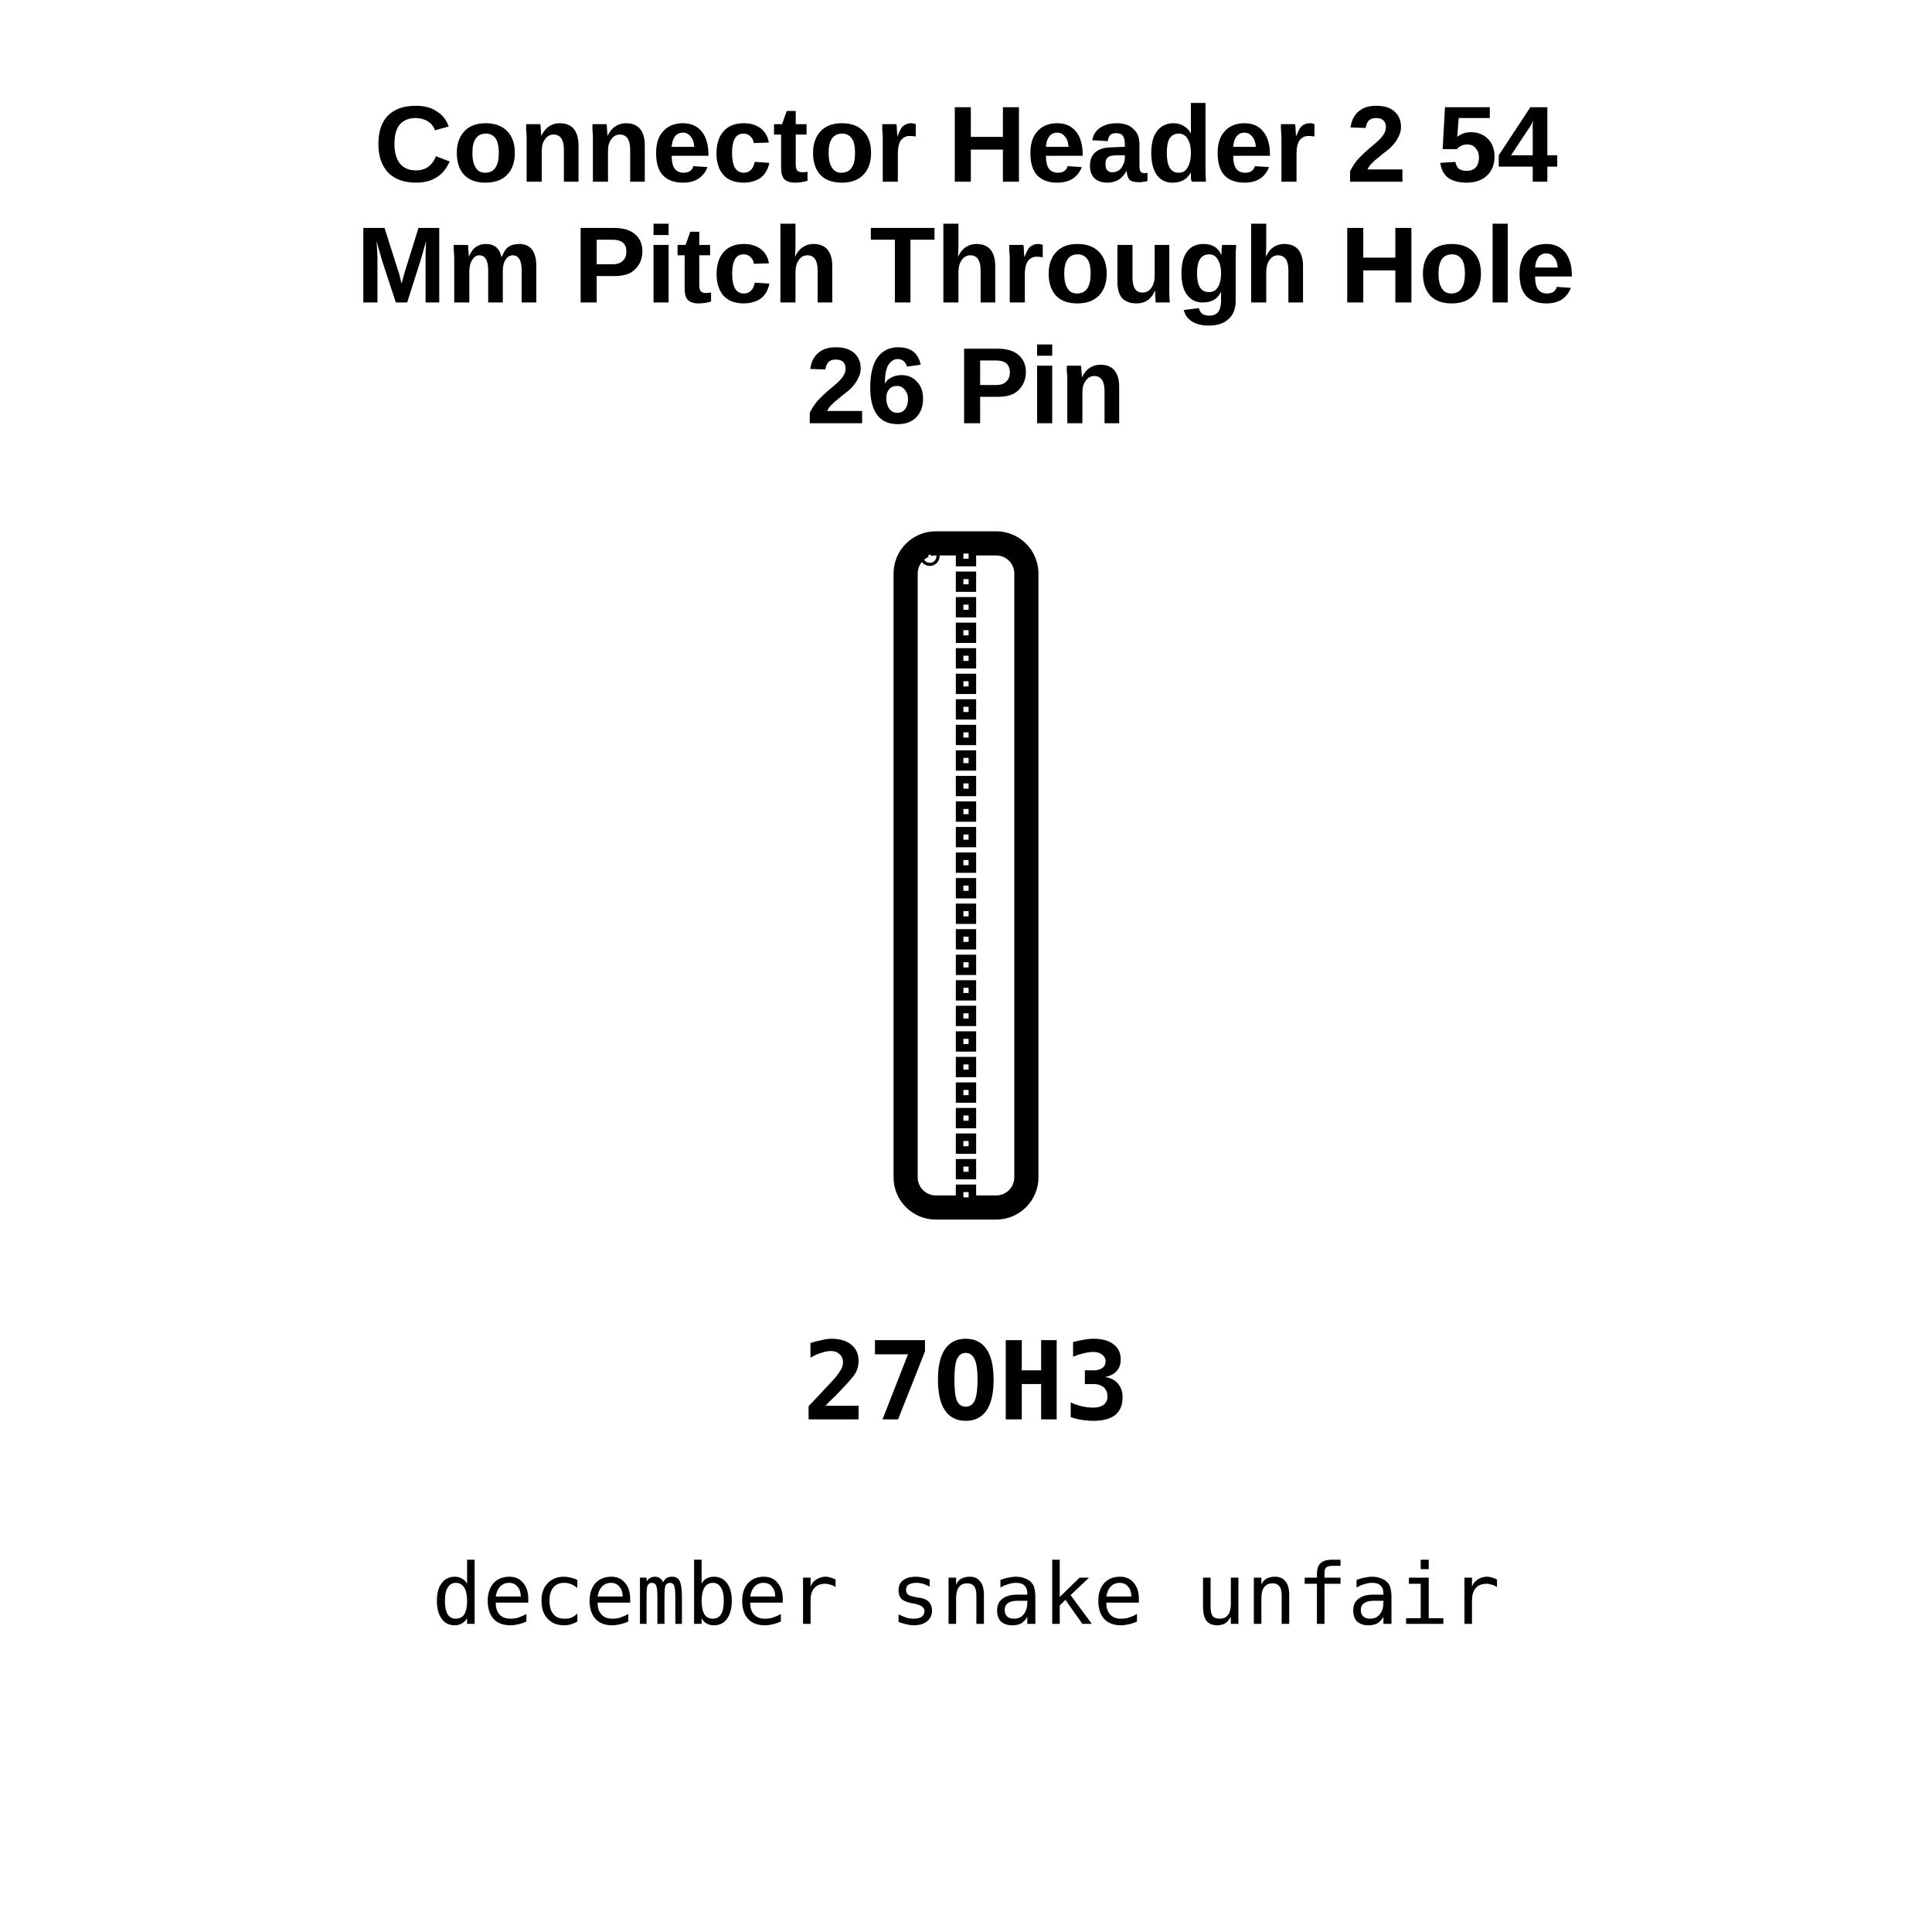
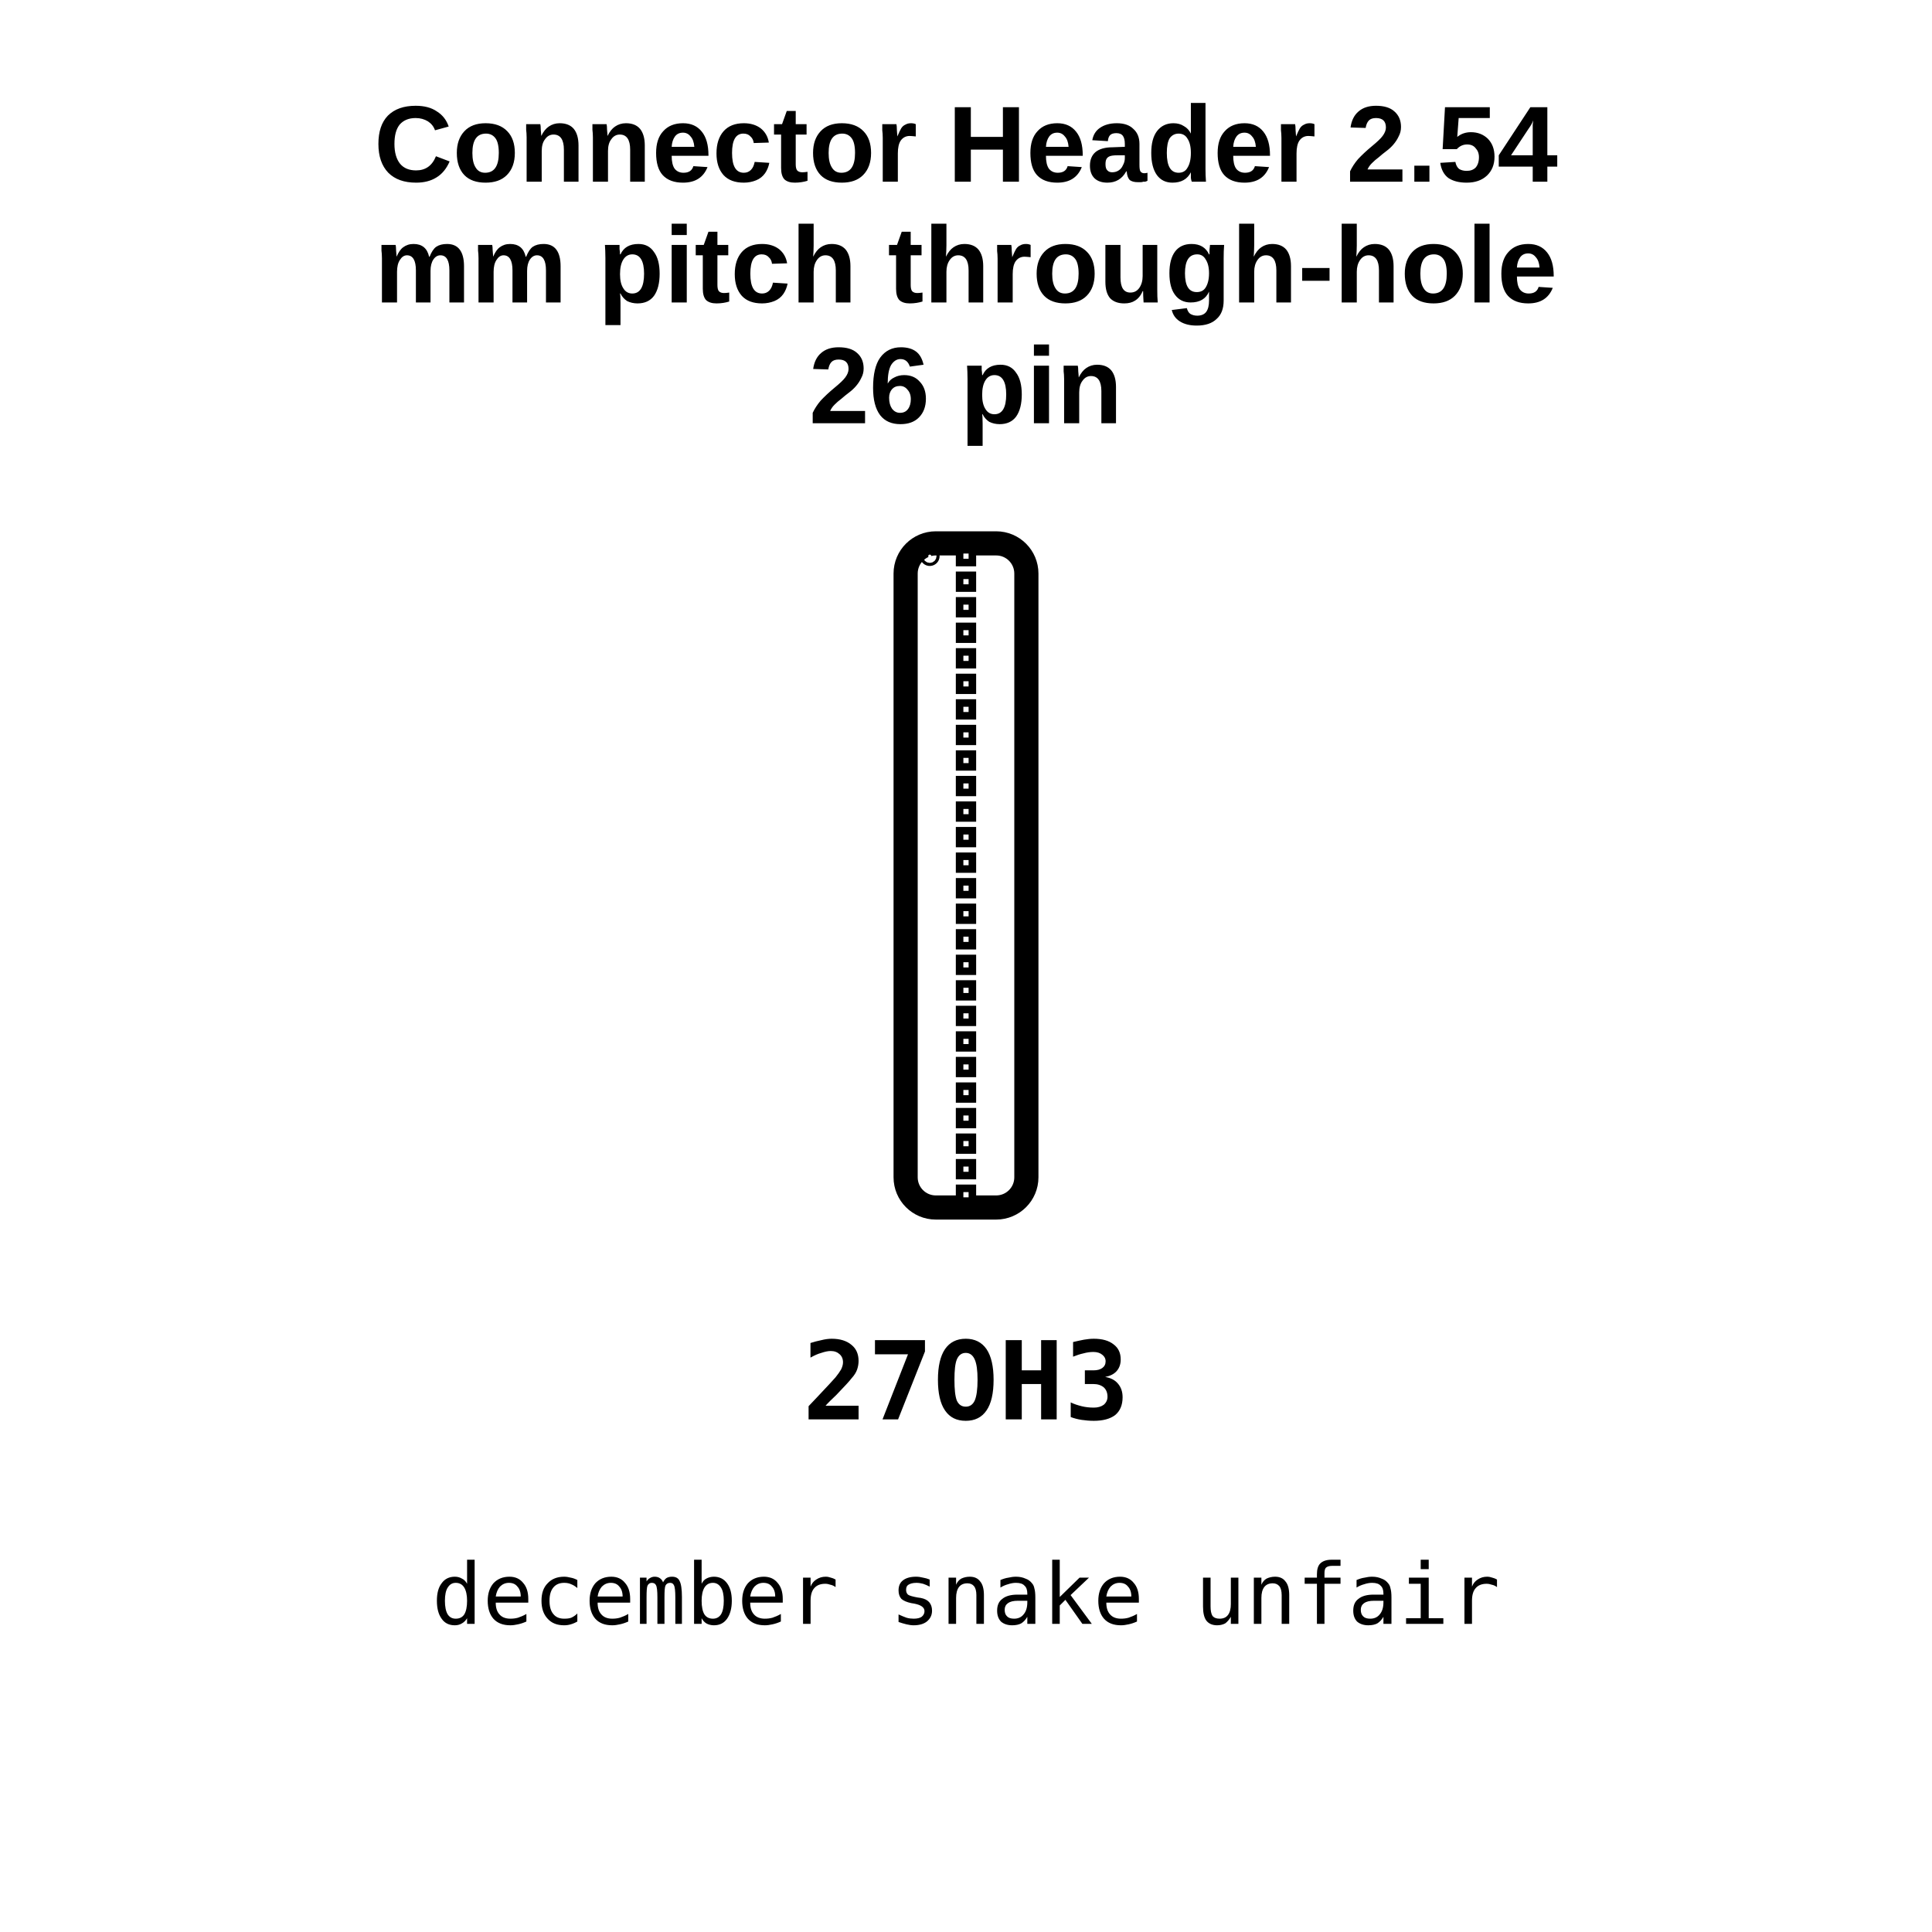
<svg xmlns="http://www.w3.org/2000/svg" width="64mm" height="64mm" viewBox="0 0 64 64">
  <rect x="0" y="0" width="64" height="64" fill="#FFFFFF" stroke="none" />
-   <text x="32" y="5" font-family="Arial, sans-serif" font-size="3.6" font-weight="bold" text-anchor="middle" dominant-baseline="middle" fill="#000000">Connector Header 2 54</text>
-   <text x="32" y="9" font-family="Arial, sans-serif" font-size="3.6" font-weight="bold" text-anchor="middle" dominant-baseline="middle" fill="#000000">Mm Pitch Through Hole</text>
-   <text x="32" y="13" font-family="Arial, sans-serif" font-size="3.6" font-weight="bold" text-anchor="middle" dominant-baseline="middle" fill="#000000">26 Pin</text>
+   <text x="32" y="5" font-family="Arial, sans-serif" font-size="3.6" font-weight="bold" text-anchor="middle" dominant-baseline="middle" fill="#000000">Connector Header 2.54</text>
+   <text x="32" y="9" font-family="Arial, sans-serif" font-size="3.6" font-weight="bold" text-anchor="middle" dominant-baseline="middle" fill="#000000">mm pitch through-hole</text>
+   <text x="32" y="13" font-family="Arial, sans-serif" font-size="3.6" font-weight="bold" text-anchor="middle" dominant-baseline="middle" fill="#000000">26 pin</text>
  <rect x="30" y="18" width="4" height="22" rx="1" ry="1" fill="#FFFFFF" stroke="#000000" stroke-width="0.8" />
  <rect x="31.788" y="18.212" width="0.423" height="0.423" fill="#FFFFFF" stroke="#000000" stroke-width="0.25" />
  <rect x="31.788" y="19.058" width="0.423" height="0.423" fill="#FFFFFF" stroke="#000000" stroke-width="0.25" />
  <rect x="31.788" y="19.904" width="0.423" height="0.423" fill="#FFFFFF" stroke="#000000" stroke-width="0.25" />
  <rect x="31.788" y="20.75" width="0.423" height="0.423" fill="#FFFFFF" stroke="#000000" stroke-width="0.25" />
  <rect x="31.788" y="21.596" width="0.423" height="0.423" fill="#FFFFFF" stroke="#000000" stroke-width="0.25" />
  <rect x="31.788" y="22.442" width="0.423" height="0.423" fill="#FFFFFF" stroke="#000000" stroke-width="0.25" />
  <rect x="31.788" y="23.288" width="0.423" height="0.423" fill="#FFFFFF" stroke="#000000" stroke-width="0.25" />
  <rect x="31.788" y="24.135" width="0.423" height="0.423" fill="#FFFFFF" stroke="#000000" stroke-width="0.25" />
  <rect x="31.788" y="24.981" width="0.423" height="0.423" fill="#FFFFFF" stroke="#000000" stroke-width="0.25" />
  <rect x="31.788" y="25.827" width="0.423" height="0.423" fill="#FFFFFF" stroke="#000000" stroke-width="0.25" />
  <rect x="31.788" y="26.673" width="0.423" height="0.423" fill="#FFFFFF" stroke="#000000" stroke-width="0.25" />
  <rect x="31.788" y="27.519" width="0.423" height="0.423" fill="#FFFFFF" stroke="#000000" stroke-width="0.25" />
  <rect x="31.788" y="28.365" width="0.423" height="0.423" fill="#FFFFFF" stroke="#000000" stroke-width="0.25" />
  <rect x="31.788" y="29.212" width="0.423" height="0.423" fill="#FFFFFF" stroke="#000000" stroke-width="0.25" />
  <rect x="31.788" y="30.058" width="0.423" height="0.423" fill="#FFFFFF" stroke="#000000" stroke-width="0.25" />
  <rect x="31.788" y="30.904" width="0.423" height="0.423" fill="#FFFFFF" stroke="#000000" stroke-width="0.25" />
  <rect x="31.788" y="31.75" width="0.423" height="0.423" fill="#FFFFFF" stroke="#000000" stroke-width="0.25" />
  <rect x="31.788" y="32.596" width="0.423" height="0.423" fill="#FFFFFF" stroke="#000000" stroke-width="0.25" />
  <rect x="31.788" y="33.442" width="0.423" height="0.423" fill="#FFFFFF" stroke="#000000" stroke-width="0.25" />
  <rect x="31.788" y="34.288" width="0.423" height="0.423" fill="#FFFFFF" stroke="#000000" stroke-width="0.25" />
  <rect x="31.788" y="35.135" width="0.423" height="0.423" fill="#FFFFFF" stroke="#000000" stroke-width="0.25" />
  <rect x="31.788" y="35.981" width="0.423" height="0.423" fill="#FFFFFF" stroke="#000000" stroke-width="0.25" />
  <rect x="31.788" y="36.827" width="0.423" height="0.423" fill="#FFFFFF" stroke="#000000" stroke-width="0.25" />
  <rect x="31.788" y="37.673" width="0.423" height="0.423" fill="#FFFFFF" stroke="#000000" stroke-width="0.25" />
  <rect x="31.788" y="38.519" width="0.423" height="0.423" fill="#FFFFFF" stroke="#000000" stroke-width="0.25" />
  <rect x="31.788" y="39.365" width="0.423" height="0.423" fill="#FFFFFF" stroke="#000000" stroke-width="0.25" />
  <circle cx="30.8" cy="18.423" r="0.051" fill="#FFFFFF" stroke="#000000" stroke-width="0.55" />
  <text x="32" y="46" font-family="Consolas, monospace" font-size="3.6" font-weight="bold" text-anchor="middle" dominant-baseline="middle" fill="#000000">27OH3</text>
  <text x="32" y="53" font-family="Consolas, monospace" font-size="2.8" text-anchor="middle" dominant-baseline="middle" fill="#000000">december snake unfair</text>
</svg>
